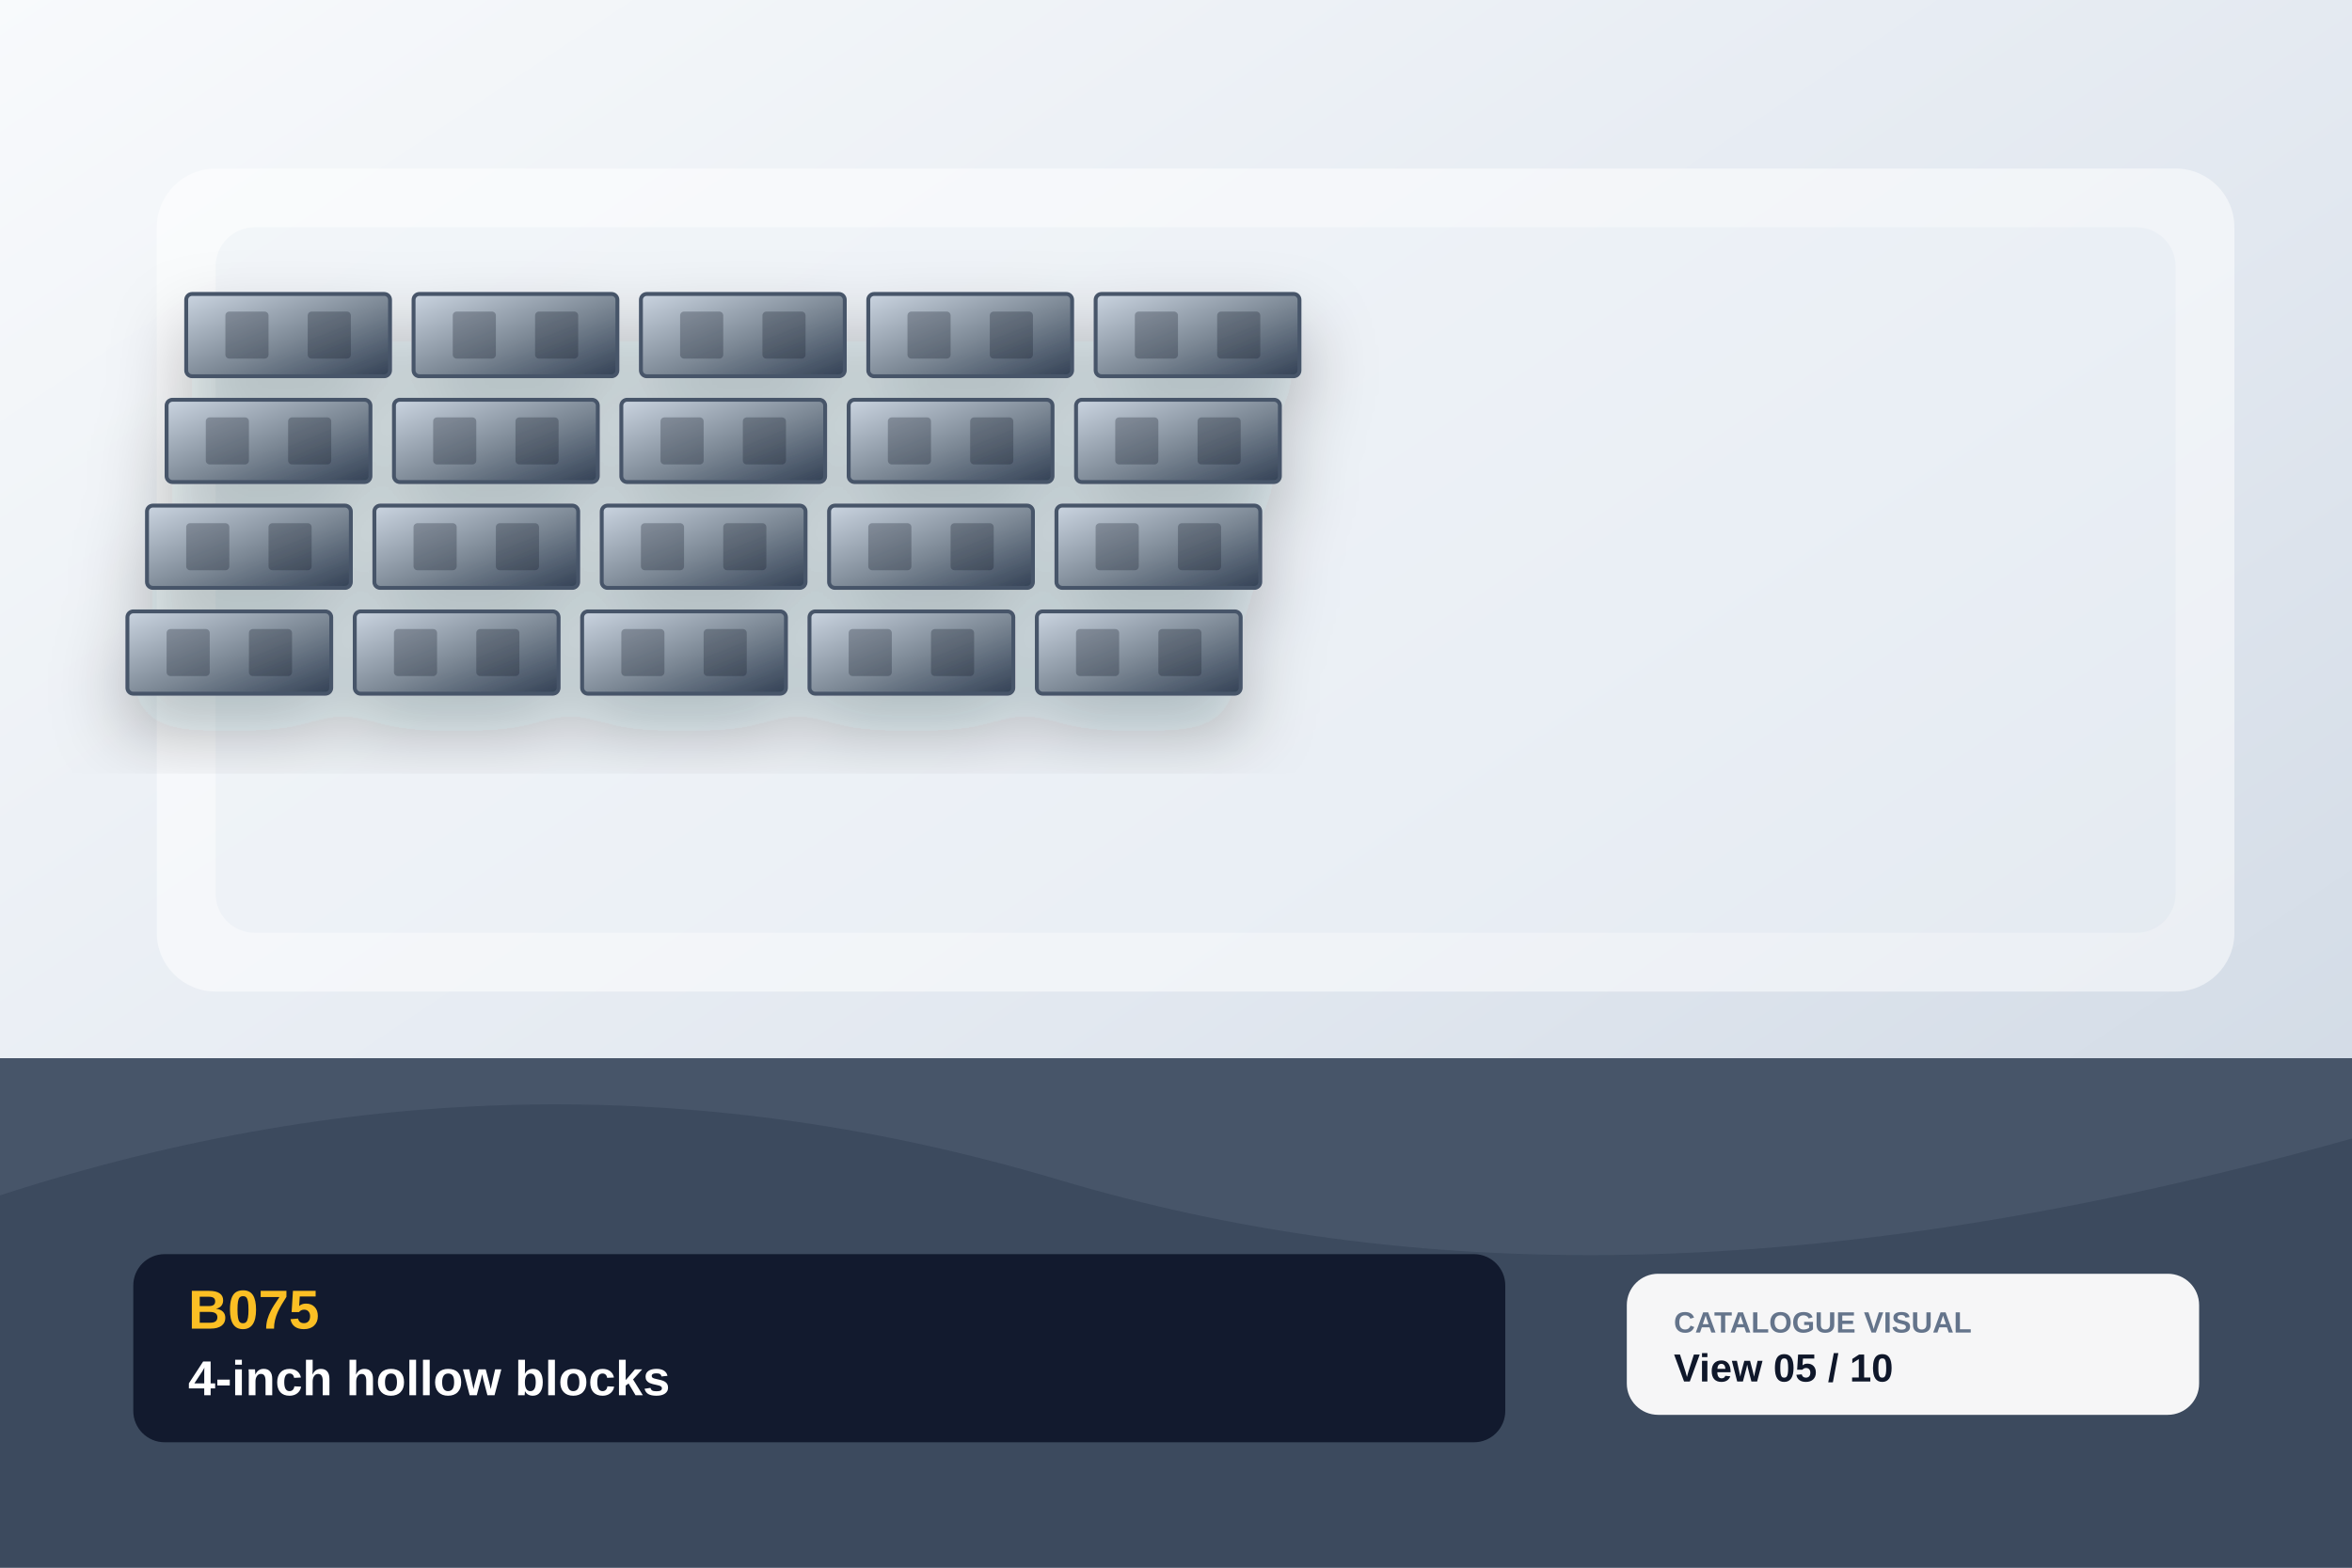
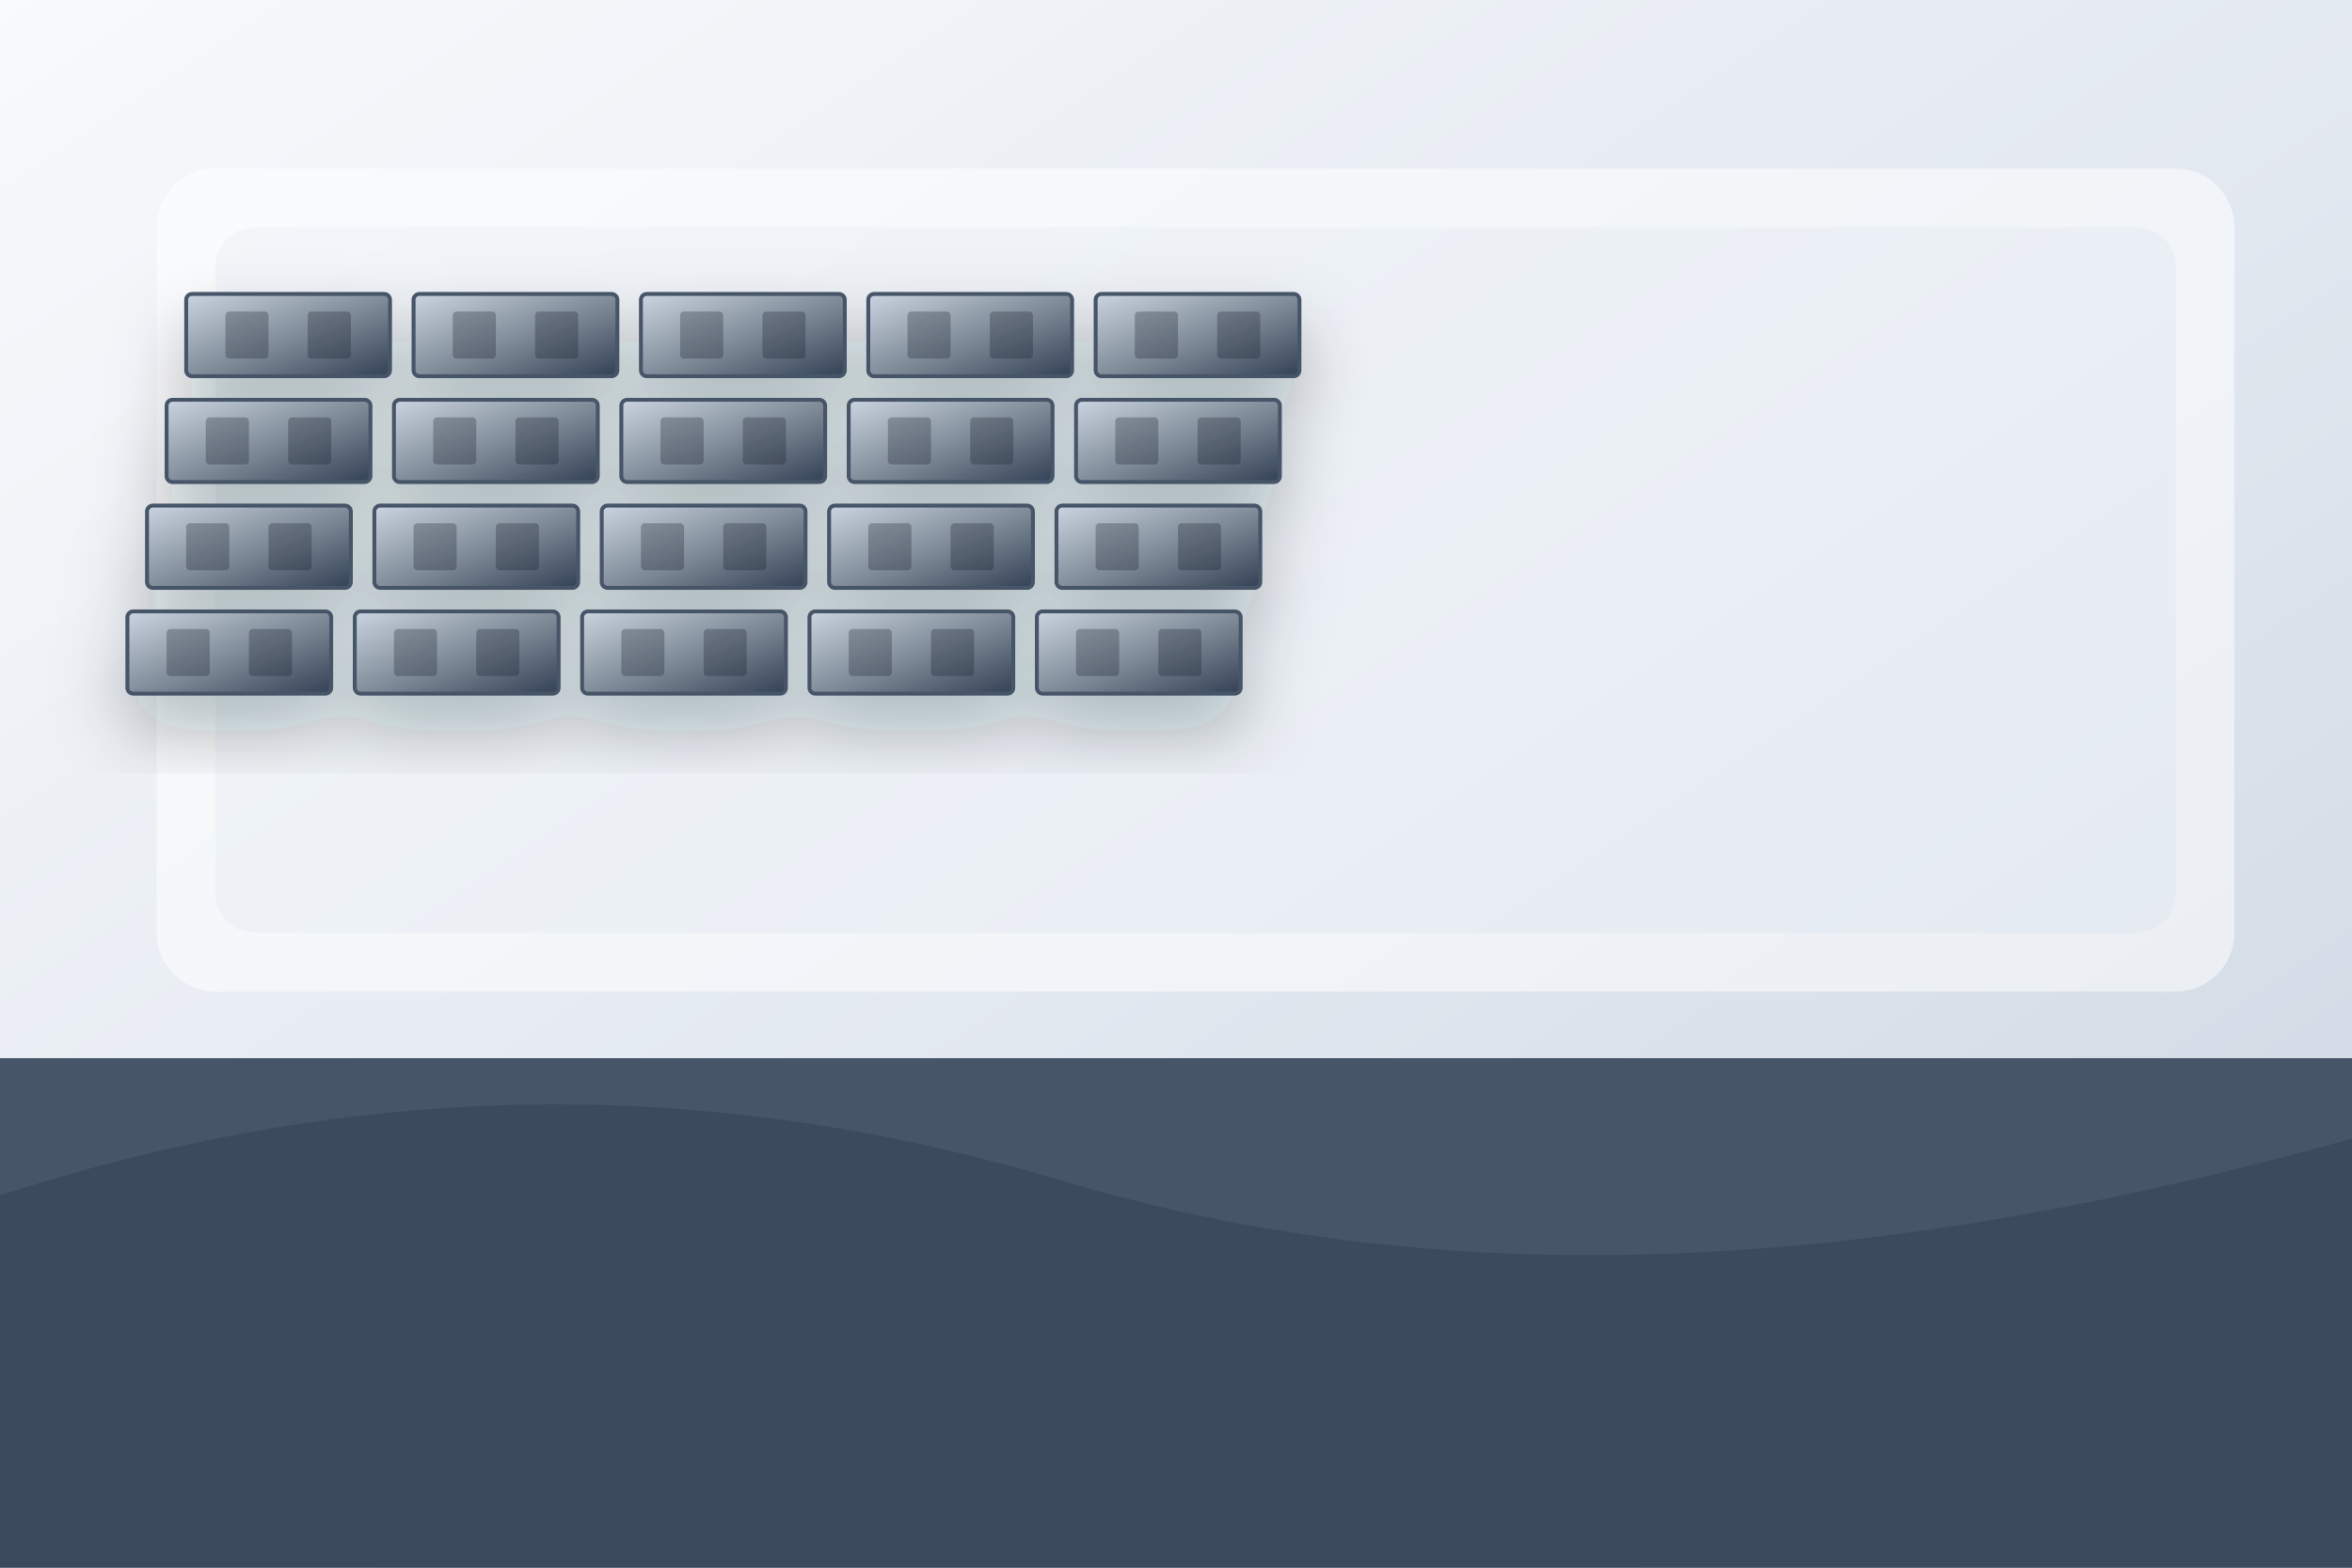
- <svg xmlns="http://www.w3.org/2000/svg" width="1200" height="800" viewBox="0 0 1200 800" role="img" aria-label="4-inch hollow blocks - catalogue view 5">
+ <svg xmlns="http://www.w3.org/2000/svg" width="1200" height="800" viewBox="0 0 1200 800" role="img" aria-label="Product catalogue visual 5">
  <defs>
    <linearGradient id="sky" x1="0" x2="1" y1="0" y2="1">
      <stop offset="0%" stop-color="#f8fafc" />
      <stop offset="55%" stop-color="#e2e8f0" />
      <stop offset="100%" stop-color="#cbd5e1" />
    </linearGradient>
    <linearGradient id="face" x1="0" x2="1" y1="0" y2="1">
      <stop offset="0%" stop-color="#cbd5e1" />
      <stop offset="55%" stop-color="#7b8794" />
      <stop offset="100%" stop-color="#334155" />
    </linearGradient>
    <filter id="shadow" x="-20%" y="-20%" width="140%" height="140%">
      <feDropShadow dx="0" dy="18" stdDeviation="18" flood-color="#0f172a" flood-opacity=".28" />
    </filter>
  </defs>
  <rect width="1200" height="800" fill="url(#sky)" />
  <rect y="540" width="1200" height="260" fill="#475569" />
  <path d="M0 610c185-60 362-61 540-8s385 56 660-21v219H0z" fill="#334155" opacity=".55" />
  <g opacity=".5">
    <rect x="80" y="86" width="1060" height="420" rx="30" fill="#ffffff" />
    <rect x="110" y="116" width="1000" height="360" rx="20" fill="#f1f5f9" />
  </g>
  <g filter="url(#shadow)">
    <g transform="translate(95,150)">
      <g transform="translate(0,0)">
        <rect width="104" height="42" rx="3" fill="url(#face)" stroke="#475569" stroke-width="2" />
        <rect x="20" y="9" width="22" height="24" rx="2" fill="#111827" opacity=".28" />
        <rect x="62" y="9" width="22" height="24" rx="2" fill="#111827" opacity=".28" />
      </g>
      <g transform="translate(116,0)">
        <rect width="104" height="42" rx="3" fill="url(#face)" stroke="#475569" stroke-width="2" />
        <rect x="20" y="9" width="22" height="24" rx="2" fill="#111827" opacity=".28" />
        <rect x="62" y="9" width="22" height="24" rx="2" fill="#111827" opacity=".28" />
      </g>
      <g transform="translate(232,0)">
        <rect width="104" height="42" rx="3" fill="url(#face)" stroke="#475569" stroke-width="2" />
        <rect x="20" y="9" width="22" height="24" rx="2" fill="#111827" opacity=".28" />
        <rect x="62" y="9" width="22" height="24" rx="2" fill="#111827" opacity=".28" />
      </g>
      <g transform="translate(348,0)">
        <rect width="104" height="42" rx="3" fill="url(#face)" stroke="#475569" stroke-width="2" />
        <rect x="20" y="9" width="22" height="24" rx="2" fill="#111827" opacity=".28" />
        <rect x="62" y="9" width="22" height="24" rx="2" fill="#111827" opacity=".28" />
      </g>
      <g transform="translate(464,0)">
        <rect width="104" height="42" rx="3" fill="url(#face)" stroke="#475569" stroke-width="2" />
        <rect x="20" y="9" width="22" height="24" rx="2" fill="#111827" opacity=".28" />
        <rect x="62" y="9" width="22" height="24" rx="2" fill="#111827" opacity=".28" />
      </g>
      <g transform="translate(-10,54)">
        <rect width="104" height="42" rx="3" fill="url(#face)" stroke="#475569" stroke-width="2" />
        <rect x="20" y="9" width="22" height="24" rx="2" fill="#111827" opacity=".28" />
        <rect x="62" y="9" width="22" height="24" rx="2" fill="#111827" opacity=".28" />
      </g>
      <g transform="translate(106,54)">
        <rect width="104" height="42" rx="3" fill="url(#face)" stroke="#475569" stroke-width="2" />
        <rect x="20" y="9" width="22" height="24" rx="2" fill="#111827" opacity=".28" />
        <rect x="62" y="9" width="22" height="24" rx="2" fill="#111827" opacity=".28" />
      </g>
      <g transform="translate(222,54)">
        <rect width="104" height="42" rx="3" fill="url(#face)" stroke="#475569" stroke-width="2" />
        <rect x="20" y="9" width="22" height="24" rx="2" fill="#111827" opacity=".28" />
        <rect x="62" y="9" width="22" height="24" rx="2" fill="#111827" opacity=".28" />
      </g>
      <g transform="translate(338,54)">
        <rect width="104" height="42" rx="3" fill="url(#face)" stroke="#475569" stroke-width="2" />
        <rect x="20" y="9" width="22" height="24" rx="2" fill="#111827" opacity=".28" />
        <rect x="62" y="9" width="22" height="24" rx="2" fill="#111827" opacity=".28" />
      </g>
      <g transform="translate(454,54)">
        <rect width="104" height="42" rx="3" fill="url(#face)" stroke="#475569" stroke-width="2" />
        <rect x="20" y="9" width="22" height="24" rx="2" fill="#111827" opacity=".28" />
        <rect x="62" y="9" width="22" height="24" rx="2" fill="#111827" opacity=".28" />
      </g>
      <g transform="translate(-20,108)">
        <rect width="104" height="42" rx="3" fill="url(#face)" stroke="#475569" stroke-width="2" />
        <rect x="20" y="9" width="22" height="24" rx="2" fill="#111827" opacity=".28" />
        <rect x="62" y="9" width="22" height="24" rx="2" fill="#111827" opacity=".28" />
      </g>
      <g transform="translate(96,108)">
        <rect width="104" height="42" rx="3" fill="url(#face)" stroke="#475569" stroke-width="2" />
        <rect x="20" y="9" width="22" height="24" rx="2" fill="#111827" opacity=".28" />
        <rect x="62" y="9" width="22" height="24" rx="2" fill="#111827" opacity=".28" />
      </g>
      <g transform="translate(212,108)">
        <rect width="104" height="42" rx="3" fill="url(#face)" stroke="#475569" stroke-width="2" />
        <rect x="20" y="9" width="22" height="24" rx="2" fill="#111827" opacity=".28" />
        <rect x="62" y="9" width="22" height="24" rx="2" fill="#111827" opacity=".28" />
      </g>
      <g transform="translate(328,108)">
        <rect width="104" height="42" rx="3" fill="url(#face)" stroke="#475569" stroke-width="2" />
        <rect x="20" y="9" width="22" height="24" rx="2" fill="#111827" opacity=".28" />
        <rect x="62" y="9" width="22" height="24" rx="2" fill="#111827" opacity=".28" />
      </g>
      <g transform="translate(444,108)">
        <rect width="104" height="42" rx="3" fill="url(#face)" stroke="#475569" stroke-width="2" />
        <rect x="20" y="9" width="22" height="24" rx="2" fill="#111827" opacity=".28" />
        <rect x="62" y="9" width="22" height="24" rx="2" fill="#111827" opacity=".28" />
      </g>
      <g transform="translate(-30,162)">
        <rect width="104" height="42" rx="3" fill="url(#face)" stroke="#475569" stroke-width="2" />
        <rect x="20" y="9" width="22" height="24" rx="2" fill="#111827" opacity=".28" />
        <rect x="62" y="9" width="22" height="24" rx="2" fill="#111827" opacity=".28" />
      </g>
      <g transform="translate(86,162)">
        <rect width="104" height="42" rx="3" fill="url(#face)" stroke="#475569" stroke-width="2" />
        <rect x="20" y="9" width="22" height="24" rx="2" fill="#111827" opacity=".28" />
        <rect x="62" y="9" width="22" height="24" rx="2" fill="#111827" opacity=".28" />
      </g>
      <g transform="translate(202,162)">
        <rect width="104" height="42" rx="3" fill="url(#face)" stroke="#475569" stroke-width="2" />
        <rect x="20" y="9" width="22" height="24" rx="2" fill="#111827" opacity=".28" />
        <rect x="62" y="9" width="22" height="24" rx="2" fill="#111827" opacity=".28" />
      </g>
      <g transform="translate(318,162)">
        <rect width="104" height="42" rx="3" fill="url(#face)" stroke="#475569" stroke-width="2" />
        <rect x="20" y="9" width="22" height="24" rx="2" fill="#111827" opacity=".28" />
        <rect x="62" y="9" width="22" height="24" rx="2" fill="#111827" opacity=".28" />
      </g>
      <g transform="translate(434,162)">
        <rect width="104" height="42" rx="3" fill="url(#face)" stroke="#475569" stroke-width="2" />
        <rect x="20" y="9" width="22" height="24" rx="2" fill="#111827" opacity=".28" />
        <rect x="62" y="9" width="22" height="24" rx="2" fill="#111827" opacity=".28" />
      </g>
    </g>
  </g>
-   <g transform="translate(68,640)">
-     <rect width="700" height="96" rx="16" fill="#0f172a" opacity=".94" />
-     <text x="28" y="38" font-family="Arial, sans-serif" font-size="28" font-weight="800" fill="#fbbf24">B075</text>
-     <text x="28" y="72" font-family="Arial, sans-serif" font-size="25" font-weight="800" fill="#ffffff">4-inch hollow blocks</text>
-   </g>
-   <g transform="translate(830,650)">
-     <rect width="292" height="72" rx="16" fill="#ffffff" opacity=".95" />
-     <text x="24" y="30" font-family="Arial, sans-serif" font-size="15" font-weight="800" fill="#64748b">CATALOGUE VISUAL</text>
-     <text x="24" y="55" font-family="Arial, sans-serif" font-size="20" font-weight="900" fill="#0f172a">View 05 / 10</text>
-   </g>
</svg>
